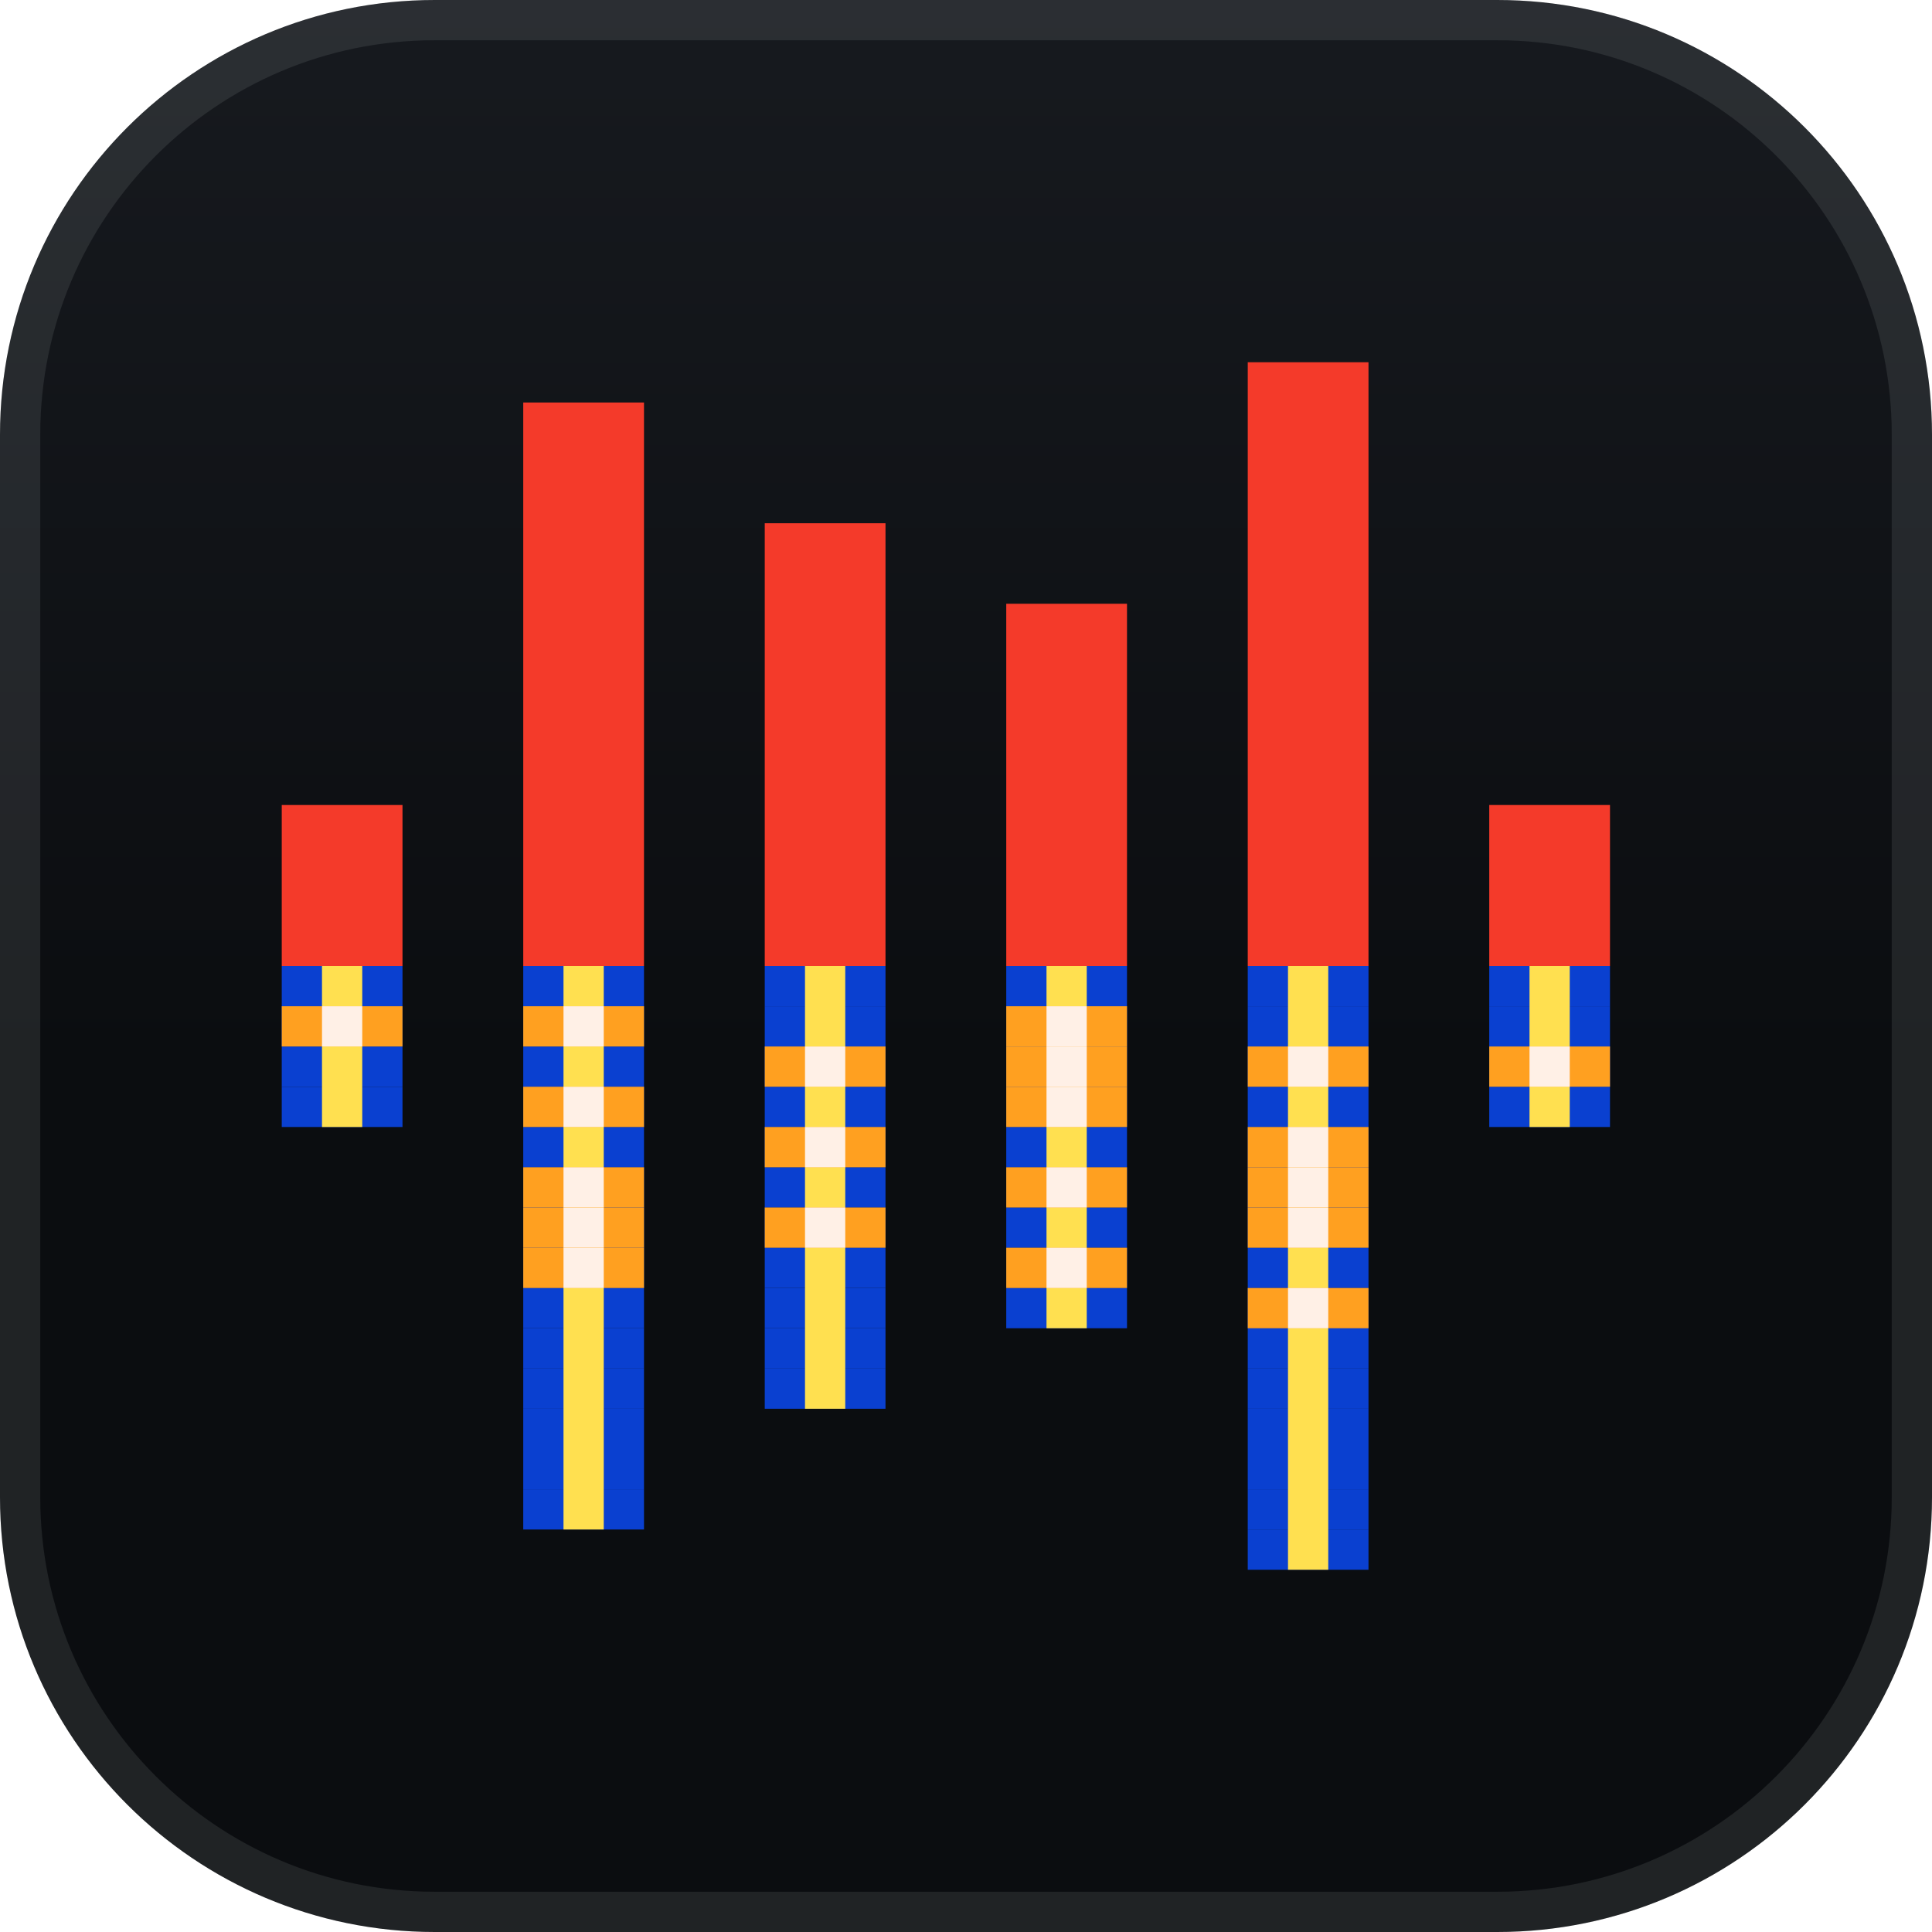
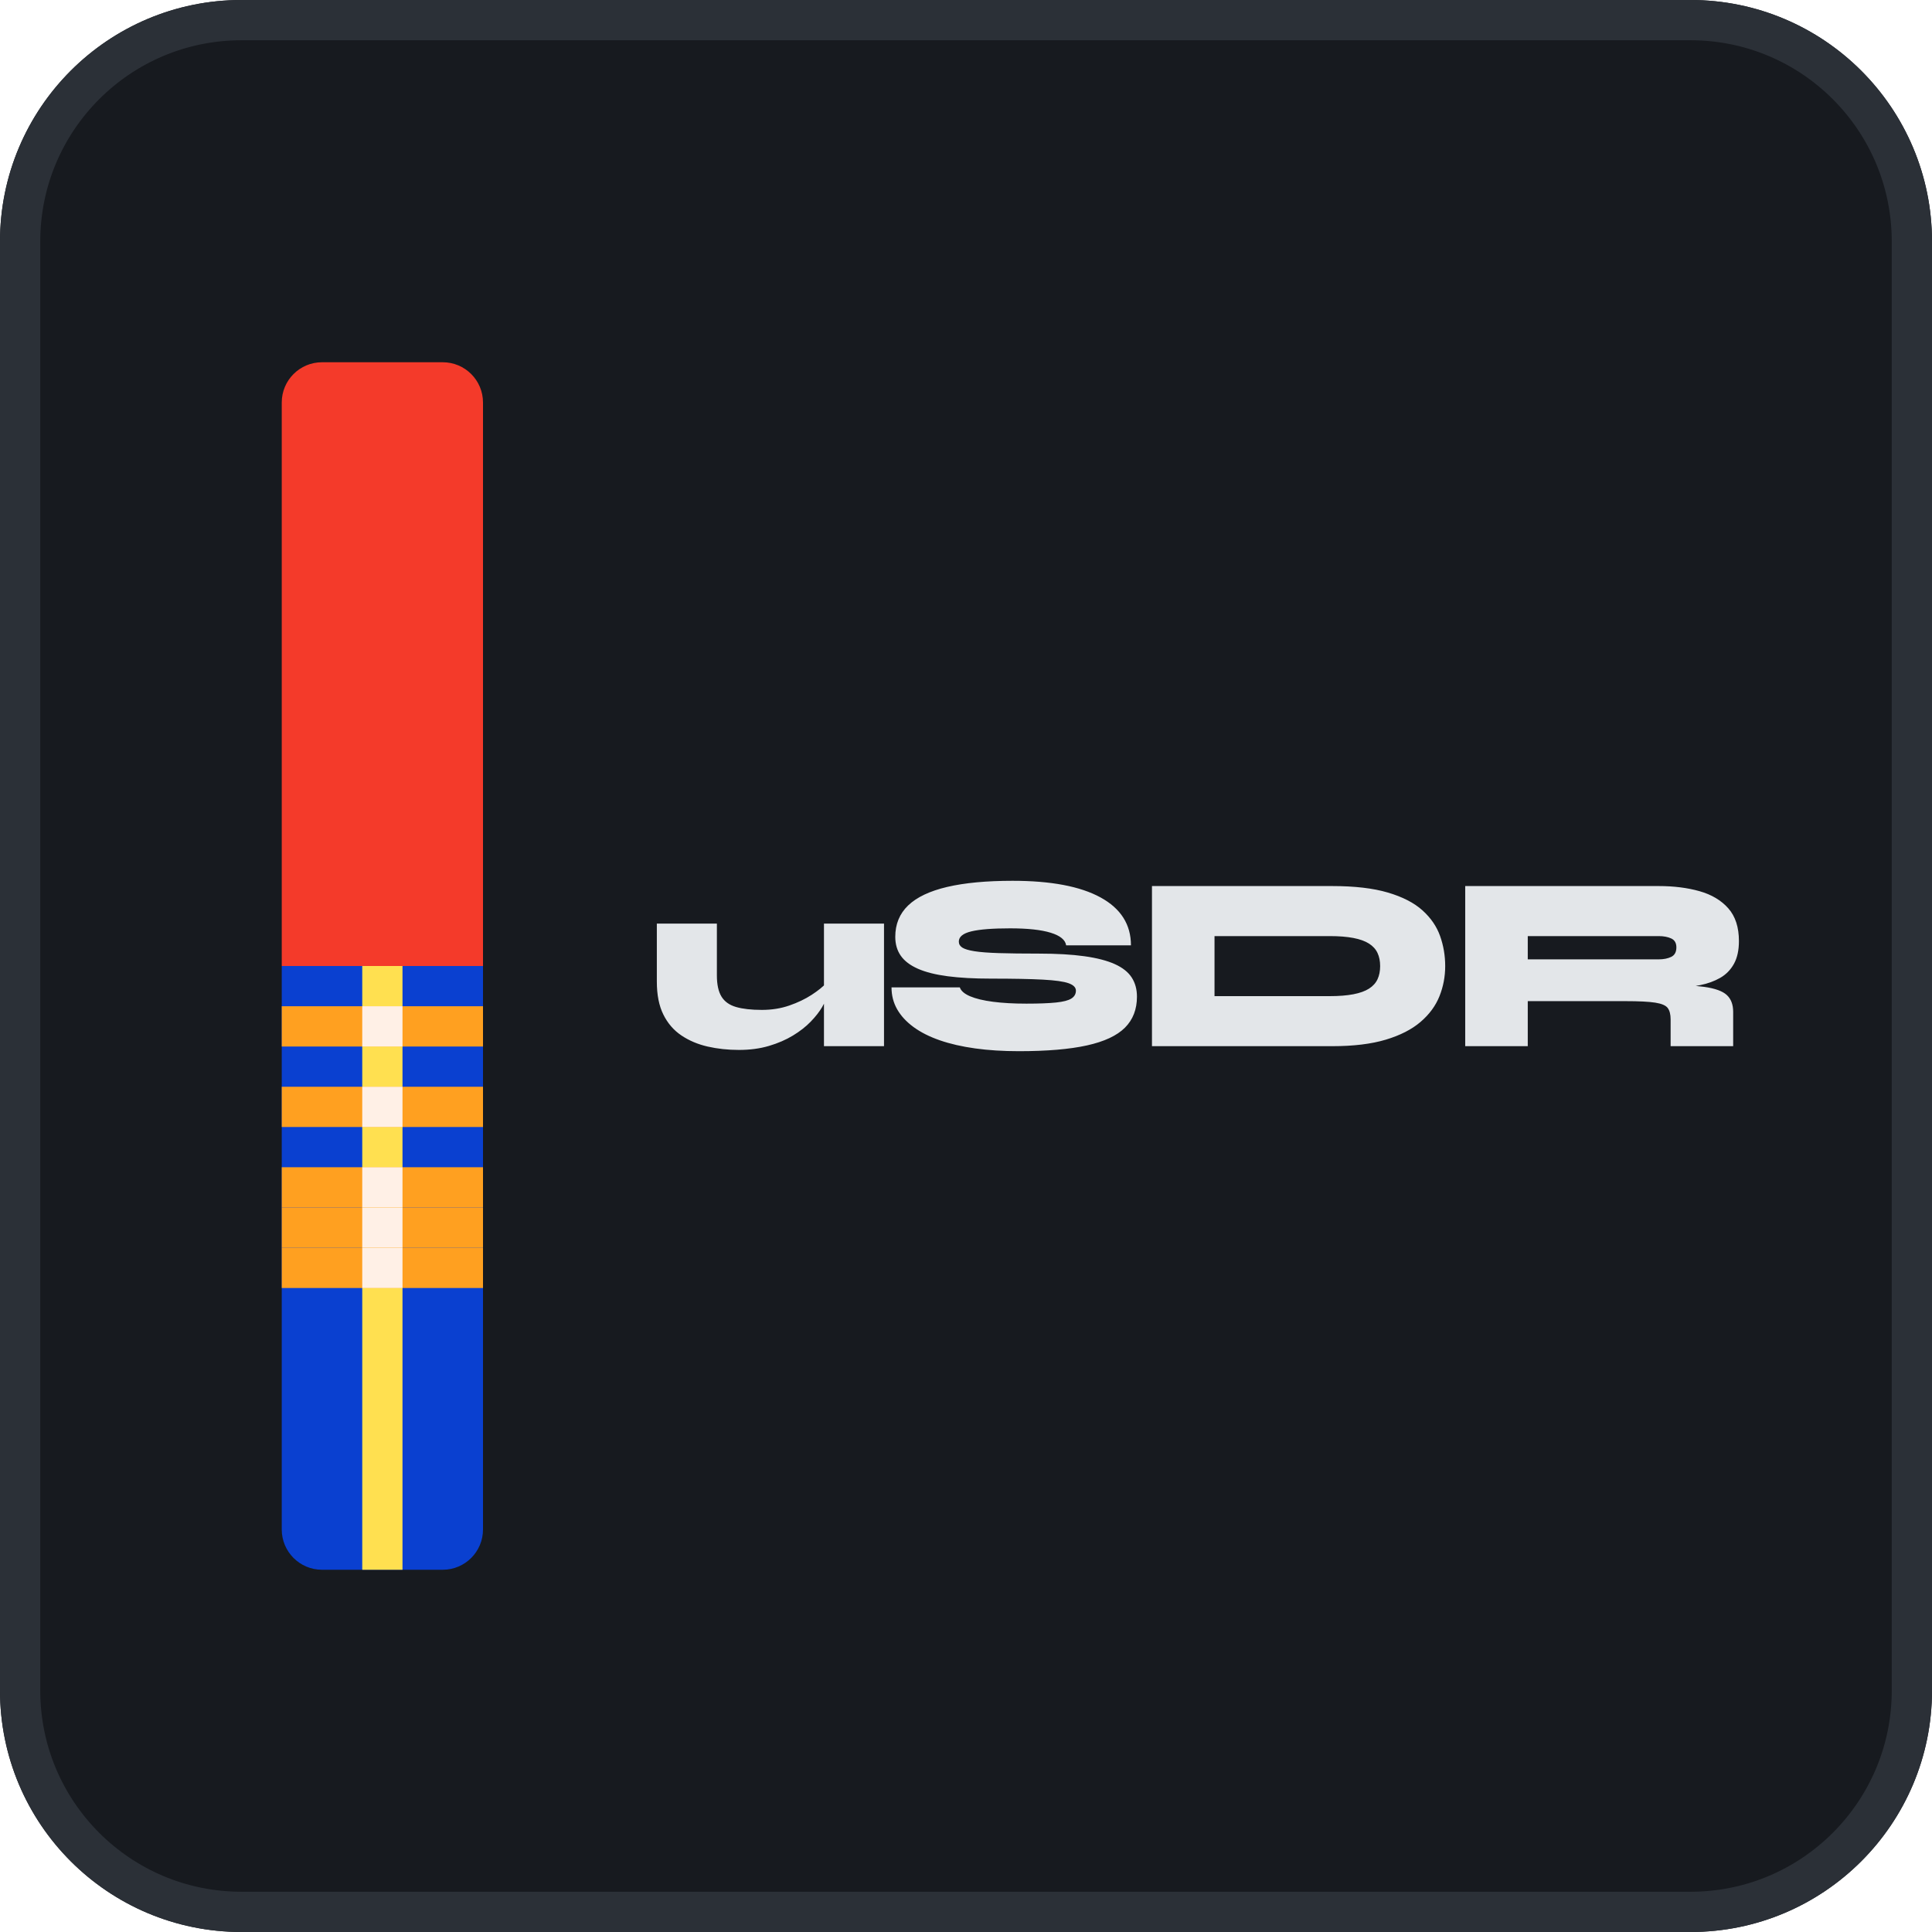
<svg xmlns="http://www.w3.org/2000/svg" viewBox="0 0 48 48" width="48" height="48" role="img" aria-label="uSDR">
-   <defs>
-     <linearGradient id="tile" x1="0" y1="0" x2="0" y2="1">
-       <stop offset="0" stop-color="#171a1f" />
-       <stop offset=".55" stop-color="#0b0d10" />
-     </linearGradient>
-   </defs>
-   <rect width="48" height="48" rx="10.8" fill="url(#tile)" />
-   <rect x=".5" y=".5" width="47" height="47" rx="10.3" fill="none" stroke="#e3e6e9" stroke-opacity=".10" />
-   <rect x="7" y="20" width="3" height="4" fill="#f43a2a" />
-   <rect x="7" y="24" width="3" height="1" fill="#0a40d0" />
-   <rect x="7" y="25" width="3" height="1" fill="#0a40d0" />
-   <rect x="7" y="26" width="3" height="1" fill="#0a40d0" />
-   <rect x="7" y="27" width="3" height="1" fill="#0a40d0" />
-   <rect x="8" y="24" width="1" height="4" fill="#ffe050" />
-   <rect x="7" y="25" width="3" height="1" fill="#ffa020" />
-   <rect x="8" y="25" width="1" height="1" fill="#fff0e6" />
-   <rect x="13" y="10" width="3" height="14" fill="#f43a2a" />
-   <rect x="13" y="24" width="3" height="1" fill="#0a40d0" />
-   <rect x="13" y="25" width="3" height="1" fill="#0a40d0" />
-   <rect x="13" y="26" width="3" height="1" fill="#0a40d0" />
-   <rect x="13" y="27" width="3" height="1" fill="#0a40d0" />
-   <rect x="13" y="28" width="3" height="1" fill="#0a40d0" />
-   <rect x="13" y="29" width="3" height="1" fill="#0a40d0" />
-   <rect x="13" y="30" width="3" height="1" fill="#0a40d0" />
-   <rect x="13" y="31" width="3" height="1" fill="#0a40d0" />
-   <rect x="13" y="32" width="3" height="1" fill="#0a40d0" />
-   <rect x="13" y="33" width="3" height="1" fill="#0a40d0" />
-   <rect x="13" y="34" width="3" height="1" fill="#0a40d0" />
-   <rect x="13" y="35" width="3" height="1" fill="#0a40d0" />
-   <rect x="13" y="36" width="3" height="1" fill="#0a40d0" />
-   <rect x="13" y="37" width="3" height="1" fill="#0a40d0" />
-   <rect x="14" y="24" width="1" height="14" fill="#ffe050" />
-   <rect x="13" y="25" width="3" height="1" fill="#ffa020" />
-   <rect x="14" y="25" width="1" height="1" fill="#fff0e6" />
-   <rect x="13" y="27" width="3" height="1" fill="#ffa020" />
-   <rect x="14" y="27" width="1" height="1" fill="#fff0e6" />
-   <rect x="13" y="29" width="3" height="1" fill="#ffa020" />
-   <rect x="14" y="29" width="1" height="1" fill="#fff0e6" />
-   <rect x="13" y="30" width="3" height="1" fill="#ffa020" />
-   <rect x="14" y="30" width="1" height="1" fill="#fff0e6" />
-   <rect x="13" y="31" width="3" height="1" fill="#ffa020" />
-   <rect x="14" y="31" width="1" height="1" fill="#fff0e6" />
-   <rect x="19" y="13" width="3" height="11" fill="#f43a2a" />
-   <rect x="19" y="24" width="3" height="1" fill="#0a40d0" />
-   <rect x="19" y="25" width="3" height="1" fill="#0a40d0" />
-   <rect x="19" y="26" width="3" height="1" fill="#0a40d0" />
-   <rect x="19" y="27" width="3" height="1" fill="#0a40d0" />
-   <rect x="19" y="28" width="3" height="1" fill="#0a40d0" />
-   <rect x="19" y="29" width="3" height="1" fill="#0a40d0" />
-   <rect x="19" y="30" width="3" height="1" fill="#0a40d0" />
-   <rect x="19" y="31" width="3" height="1" fill="#0a40d0" />
-   <rect x="19" y="32" width="3" height="1" fill="#0a40d0" />
-   <rect x="19" y="33" width="3" height="1" fill="#0a40d0" />
-   <rect x="19" y="34" width="3" height="1" fill="#0a40d0" />
-   <rect x="20" y="24" width="1" height="11" fill="#ffe050" />
-   <rect x="19" y="26" width="3" height="1" fill="#ffa020" />
-   <rect x="20" y="26" width="1" height="1" fill="#fff0e6" />
-   <rect x="19" y="28" width="3" height="1" fill="#ffa020" />
-   <rect x="20" y="28" width="1" height="1" fill="#fff0e6" />
-   <rect x="19" y="30" width="3" height="1" fill="#ffa020" />
-   <rect x="20" y="30" width="1" height="1" fill="#fff0e6" />
-   <rect x="25" y="15" width="3" height="9" fill="#f43a2a" />
-   <rect x="25" y="24" width="3" height="1" fill="#0a40d0" />
-   <rect x="25" y="25" width="3" height="1" fill="#0a40d0" />
-   <rect x="25" y="26" width="3" height="1" fill="#0a40d0" />
-   <rect x="25" y="27" width="3" height="1" fill="#0a40d0" />
-   <rect x="25" y="28" width="3" height="1" fill="#0a40d0" />
-   <rect x="25" y="29" width="3" height="1" fill="#0a40d0" />
-   <rect x="25" y="30" width="3" height="1" fill="#0a40d0" />
-   <rect x="25" y="31" width="3" height="1" fill="#0a40d0" />
-   <rect x="25" y="32" width="3" height="1" fill="#0a40d0" />
-   <rect x="26" y="24" width="1" height="9" fill="#ffe050" />
-   <rect x="25" y="25" width="3" height="1" fill="#ffa020" />
-   <rect x="26" y="25" width="1" height="1" fill="#fff0e6" />
-   <rect x="25" y="26" width="3" height="1" fill="#ffa020" />
-   <rect x="26" y="26" width="1" height="1" fill="#fff0e6" />
-   <rect x="25" y="27" width="3" height="1" fill="#ffa020" />
-   <rect x="26" y="27" width="1" height="1" fill="#fff0e6" />
-   <rect x="25" y="29" width="3" height="1" fill="#ffa020" />
-   <rect x="26" y="29" width="1" height="1" fill="#fff0e6" />
-   <rect x="25" y="31" width="3" height="1" fill="#ffa020" />
-   <rect x="26" y="31" width="1" height="1" fill="#fff0e6" />
-   <rect x="31" y="9" width="3" height="15" fill="#f43a2a" />
-   <rect x="31" y="24" width="3" height="1" fill="#0a40d0" />
-   <rect x="31" y="25" width="3" height="1" fill="#0a40d0" />
-   <rect x="31" y="26" width="3" height="1" fill="#0a40d0" />
-   <rect x="31" y="27" width="3" height="1" fill="#0a40d0" />
-   <rect x="31" y="28" width="3" height="1" fill="#0a40d0" />
-   <rect x="31" y="29" width="3" height="1" fill="#0a40d0" />
-   <rect x="31" y="30" width="3" height="1" fill="#0a40d0" />
-   <rect x="31" y="31" width="3" height="1" fill="#0a40d0" />
-   <rect x="31" y="32" width="3" height="1" fill="#0a40d0" />
-   <rect x="31" y="33" width="3" height="1" fill="#0a40d0" />
-   <rect x="31" y="34" width="3" height="1" fill="#0a40d0" />
-   <rect x="31" y="35" width="3" height="1" fill="#0a40d0" />
-   <rect x="31" y="36" width="3" height="1" fill="#0a40d0" />
-   <rect x="31" y="37" width="3" height="1" fill="#0a40d0" />
-   <rect x="31" y="38" width="3" height="1" fill="#0a40d0" />
-   <rect x="32" y="24" width="1" height="15" fill="#ffe050" />
-   <rect x="31" y="26" width="3" height="1" fill="#ffa020" />
-   <rect x="32" y="26" width="1" height="1" fill="#fff0e6" />
-   <rect x="31" y="28" width="3" height="1" fill="#ffa020" />
-   <rect x="32" y="28" width="1" height="1" fill="#fff0e6" />
-   <rect x="31" y="29" width="3" height="1" fill="#ffa020" />
-   <rect x="32" y="29" width="1" height="1" fill="#fff0e6" />
-   <rect x="31" y="30" width="3" height="1" fill="#ffa020" />
-   <rect x="32" y="30" width="1" height="1" fill="#fff0e6" />
-   <rect x="31" y="32" width="3" height="1" fill="#ffa020" />
-   <rect x="32" y="32" width="1" height="1" fill="#fff0e6" />
-   <rect x="37" y="20" width="3" height="4" fill="#f43a2a" />
-   <rect x="37" y="24" width="3" height="1" fill="#0a40d0" />
-   <rect x="37" y="25" width="3" height="1" fill="#0a40d0" />
-   <rect x="37" y="26" width="3" height="1" fill="#0a40d0" />
-   <rect x="37" y="27" width="3" height="1" fill="#0a40d0" />
-   <rect x="38" y="24" width="1" height="4" fill="#ffe050" />
-   <rect x="37" y="26" width="3" height="1" fill="#ffa020" />
-   <rect x="38" y="26" width="1" height="1" fill="#fff0e6" />
+   <rect width="48" height="48" rx="6" fill="#171a1f" />
+   <rect x=".5" y=".5" width="47" height="47" rx="5.5" fill="none" stroke="#2b3037" />
+   <clipPath id="ss">
+     <rect x="7" y="9" width="5" height="30" rx="1" />
+   </clipPath>
+   <g clip-path="url(#ss)">
+     <rect x="7" y="9" width="5" height="15" fill="#f43a2a" />
+     <rect x="7" y="24" width="5" height="15" fill="#0a40d0" />
+     <rect x="9" y="24" width="1" height="15" fill="#ffe050" />
+     <rect x="7" y="25" width="5" height="1" fill="#ffa020" />
+     <rect x="9" y="25" width="1" height="1" fill="#fff0e6" />
+     <rect x="7" y="27" width="5" height="1" fill="#ffa020" />
+     <rect x="9" y="27" width="1" height="1" fill="#fff0e6" />
+     <rect x="7" y="29" width="5" height="1" fill="#ffa020" />
+     <rect x="9" y="29" width="1" height="1" fill="#fff0e6" />
+     <rect x="7" y="30" width="5" height="1" fill="#ffa020" />
+     <rect x="9" y="30" width="1" height="1" fill="#fff0e6" />
+     <rect x="7" y="31" width="5" height="1" fill="#ffa020" />
+     <rect x="9" y="31" width="1" height="1" fill="#fff0e6" />
+   </g>
+   <g transform="scale(0.24) translate(100 100)">
+     <path transform="translate(-33.17 8.3) scale(0.259)" d="M95.3 0.0H71.3V-49.0H95.3ZM72.3 -25.3 72.5 -20.5Q72.2 -18.4 70.55 -15.6Q68.9 -12.8 66.0 -9.8Q63.1 -6.8 58.9 -4.25Q54.7 -1.7 49.3 -0.1Q43.9 1.5 37.3 1.5Q30.7 1.5 24.8 0.15Q18.9 -1.2 14.3 -4.3Q9.7 -7.4 7.1 -12.65Q4.5 -17.9 4.5 -25.8V-49.0H28.5V-28.3Q28.5 -22.8 30.35 -19.8Q32.2 -16.8 36.2 -15.65Q40.2 -14.5 46.5 -14.5Q52.4 -14.5 57.45 -16.25Q62.5 -18.0 66.35 -20.5Q70.2 -23.0 72.3 -25.3ZM98.3 -23.5H125.6Q126.3 -21.4 129.7 -19.95Q133.1 -18.5 138.85 -17.75Q144.6 -17.0 152.2 -17.0Q159.7 -17.0 164.05 -17.45Q168.4 -17.9 170.2 -19.05Q172.0 -20.2 172.0 -22.2Q172.0 -24.1 169.1 -25.15Q166.2 -26.2 158.8 -26.6Q151.4 -27.0 138.0 -27.0Q128.0 -27.0 120.75 -27.95Q113.5 -28.9 108.85 -30.95Q104.2 -33.0 102 -36.15Q99.8 -39.3 99.8 -43.7Q99.8 -51.3 104.95 -56.25Q110.1 -61.2 120.55 -63.65Q131.0 -66.1 146.7 -66.1Q169.7 -66.1 181.85 -59.45Q194.0 -52.8 194.0 -40.3H168.1Q167.6 -43.6 161.9 -45.35Q156.2 -47.1 145.7 -47.1Q135.3 -47.1 130.25 -45.9Q125.2 -44.7 125.2 -41.8Q125.2 -40.3 126.6 -39.4Q128.0 -38.5 131.45 -37.95Q134.9 -37.4 141.2 -37.2Q147.5 -37.0 157.2 -37.0Q167.9 -37.0 175.4 -35.95Q182.9 -34.9 187.55 -32.8Q192.2 -30.7 194.3 -27.45Q196.4 -24.2 196.4 -19.8Q196.4 -12.2 191.6 -7.4Q186.8 -2.6 176.4 -0.3Q166.0 2.0 149.2 2.0Q139.7 2.0 131.75 0.9Q123.8 -0.2 117.6 -2.35Q111.4 -4.5 107.1 -7.65Q102.8 -10.8 100.55 -14.75Q98.3 -18.7 98.3 -23.5ZM274.4 -64.0Q287.9 -64.0 296.7 -61.4Q305.5 -58.8 310.5 -54.3Q315.5 -49.8 317.55 -44.05Q319.6 -38.3 319.6 -32.0Q319.6 -25.7 317.3 -19.95Q315 -14.2 309.75 -9.7Q304.5 -5.2 295.85 -2.6Q287.2 0.0 274.4 0.0H202.4V-64.0ZM227.4 -20.0H273.4Q279 -20.0 282.9 -20.75Q286.8 -21.5 289.15 -23.0Q291.5 -24.5 292.55 -26.75Q293.6 -29.0 293.6 -32.0Q293.6 -35.0 292.55 -37.25Q291.5 -39.5 289.15 -41.0Q286.8 -42.5 282.9 -43.25Q279 -44.0 273.4 -44.0H227.4ZM327.6 0.0V-64.0H404.9Q414.0 -64.0 421.25 -61.95Q428.5 -59.9 432.75 -55.1Q437.0 -50.3 437.0 -42.0Q437.0 -36.5 435.0 -32.9Q433.0 -29.3 429.5 -27.3Q426.0 -25.3 421.5 -24.4Q417.0 -23.5 412.1 -23.3L404.8 -24.7Q416.7 -24.6 423.15 -23.7Q429.6 -22.8 432.15 -20.45Q434.7 -18.1 434.7 -13.7V0.0H409.7V-10.7Q409.7 -13.7 408.55 -15.25Q407.4 -16.8 403.55 -17.4Q399.7 -18.0 391.7 -18.0H352.6V0.0ZM352.6 -34.7H404.9Q407.9 -34.7 409.95 -35.7Q412.0 -36.7 412.0 -39.5Q412.0 -42.1 409.95 -43.05Q407.9 -44.0 404.9 -44.0H352.6Z" fill="#e3e6e9" />
+   </g>
</svg>
